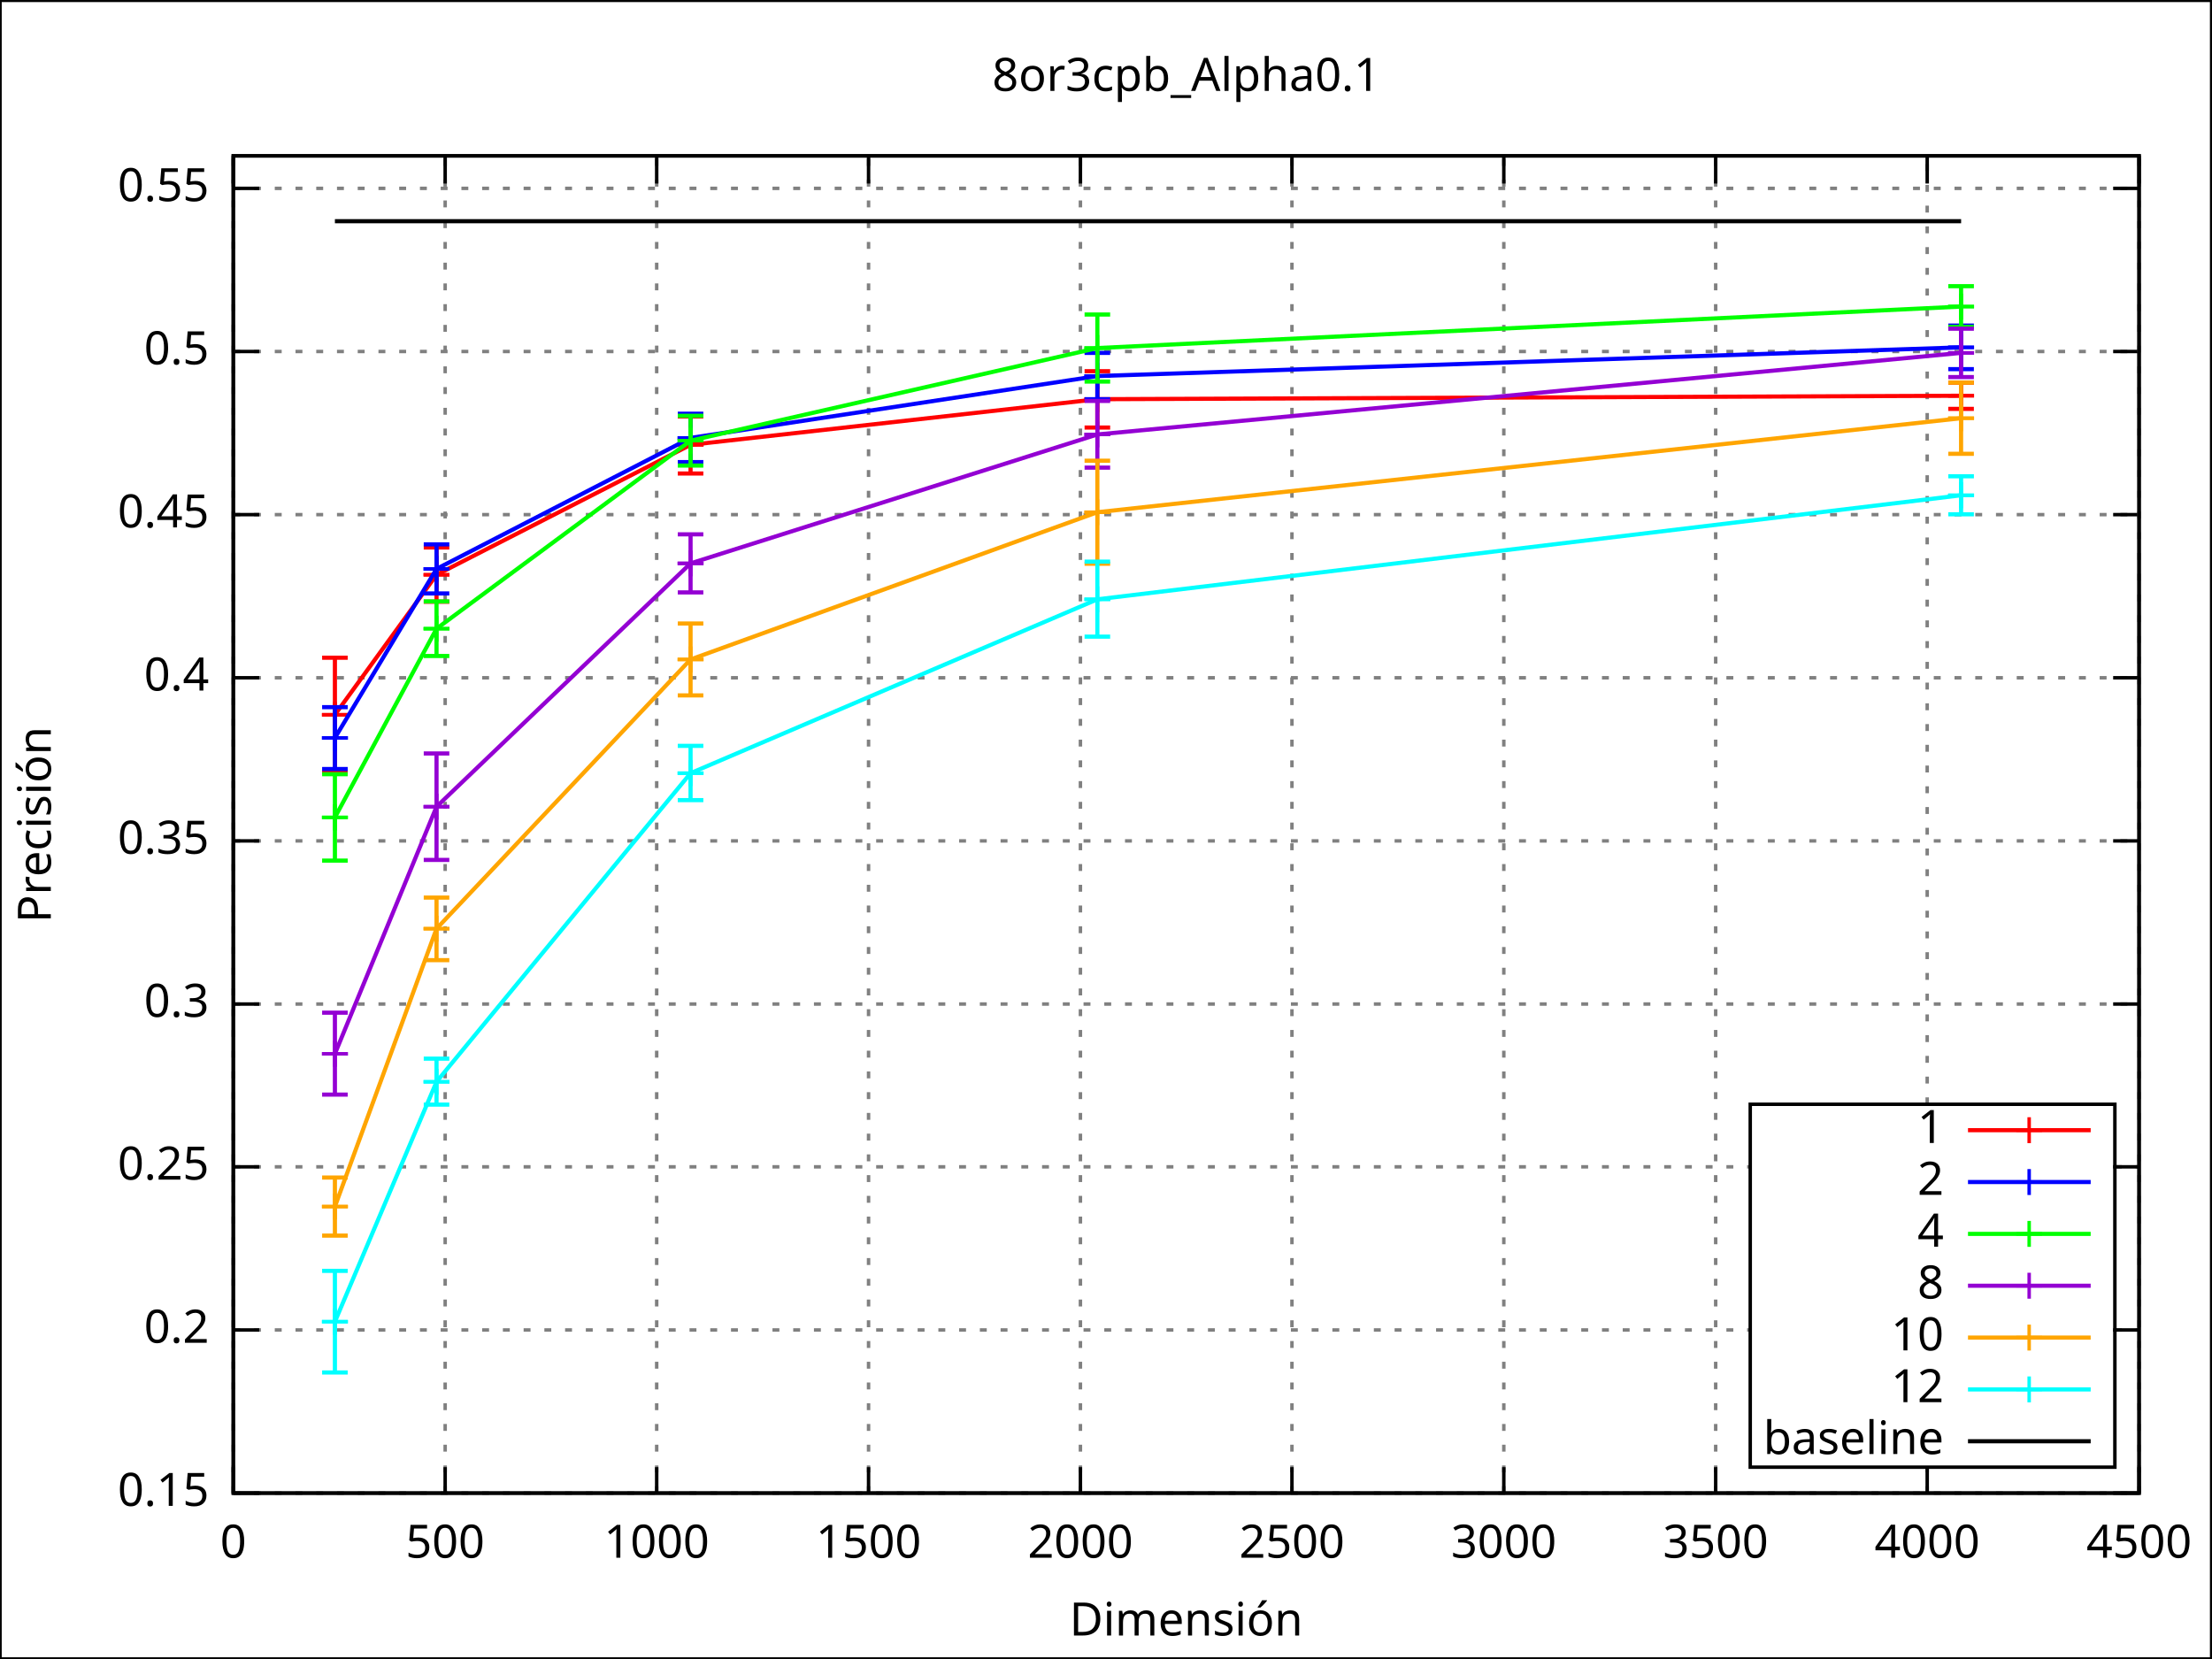
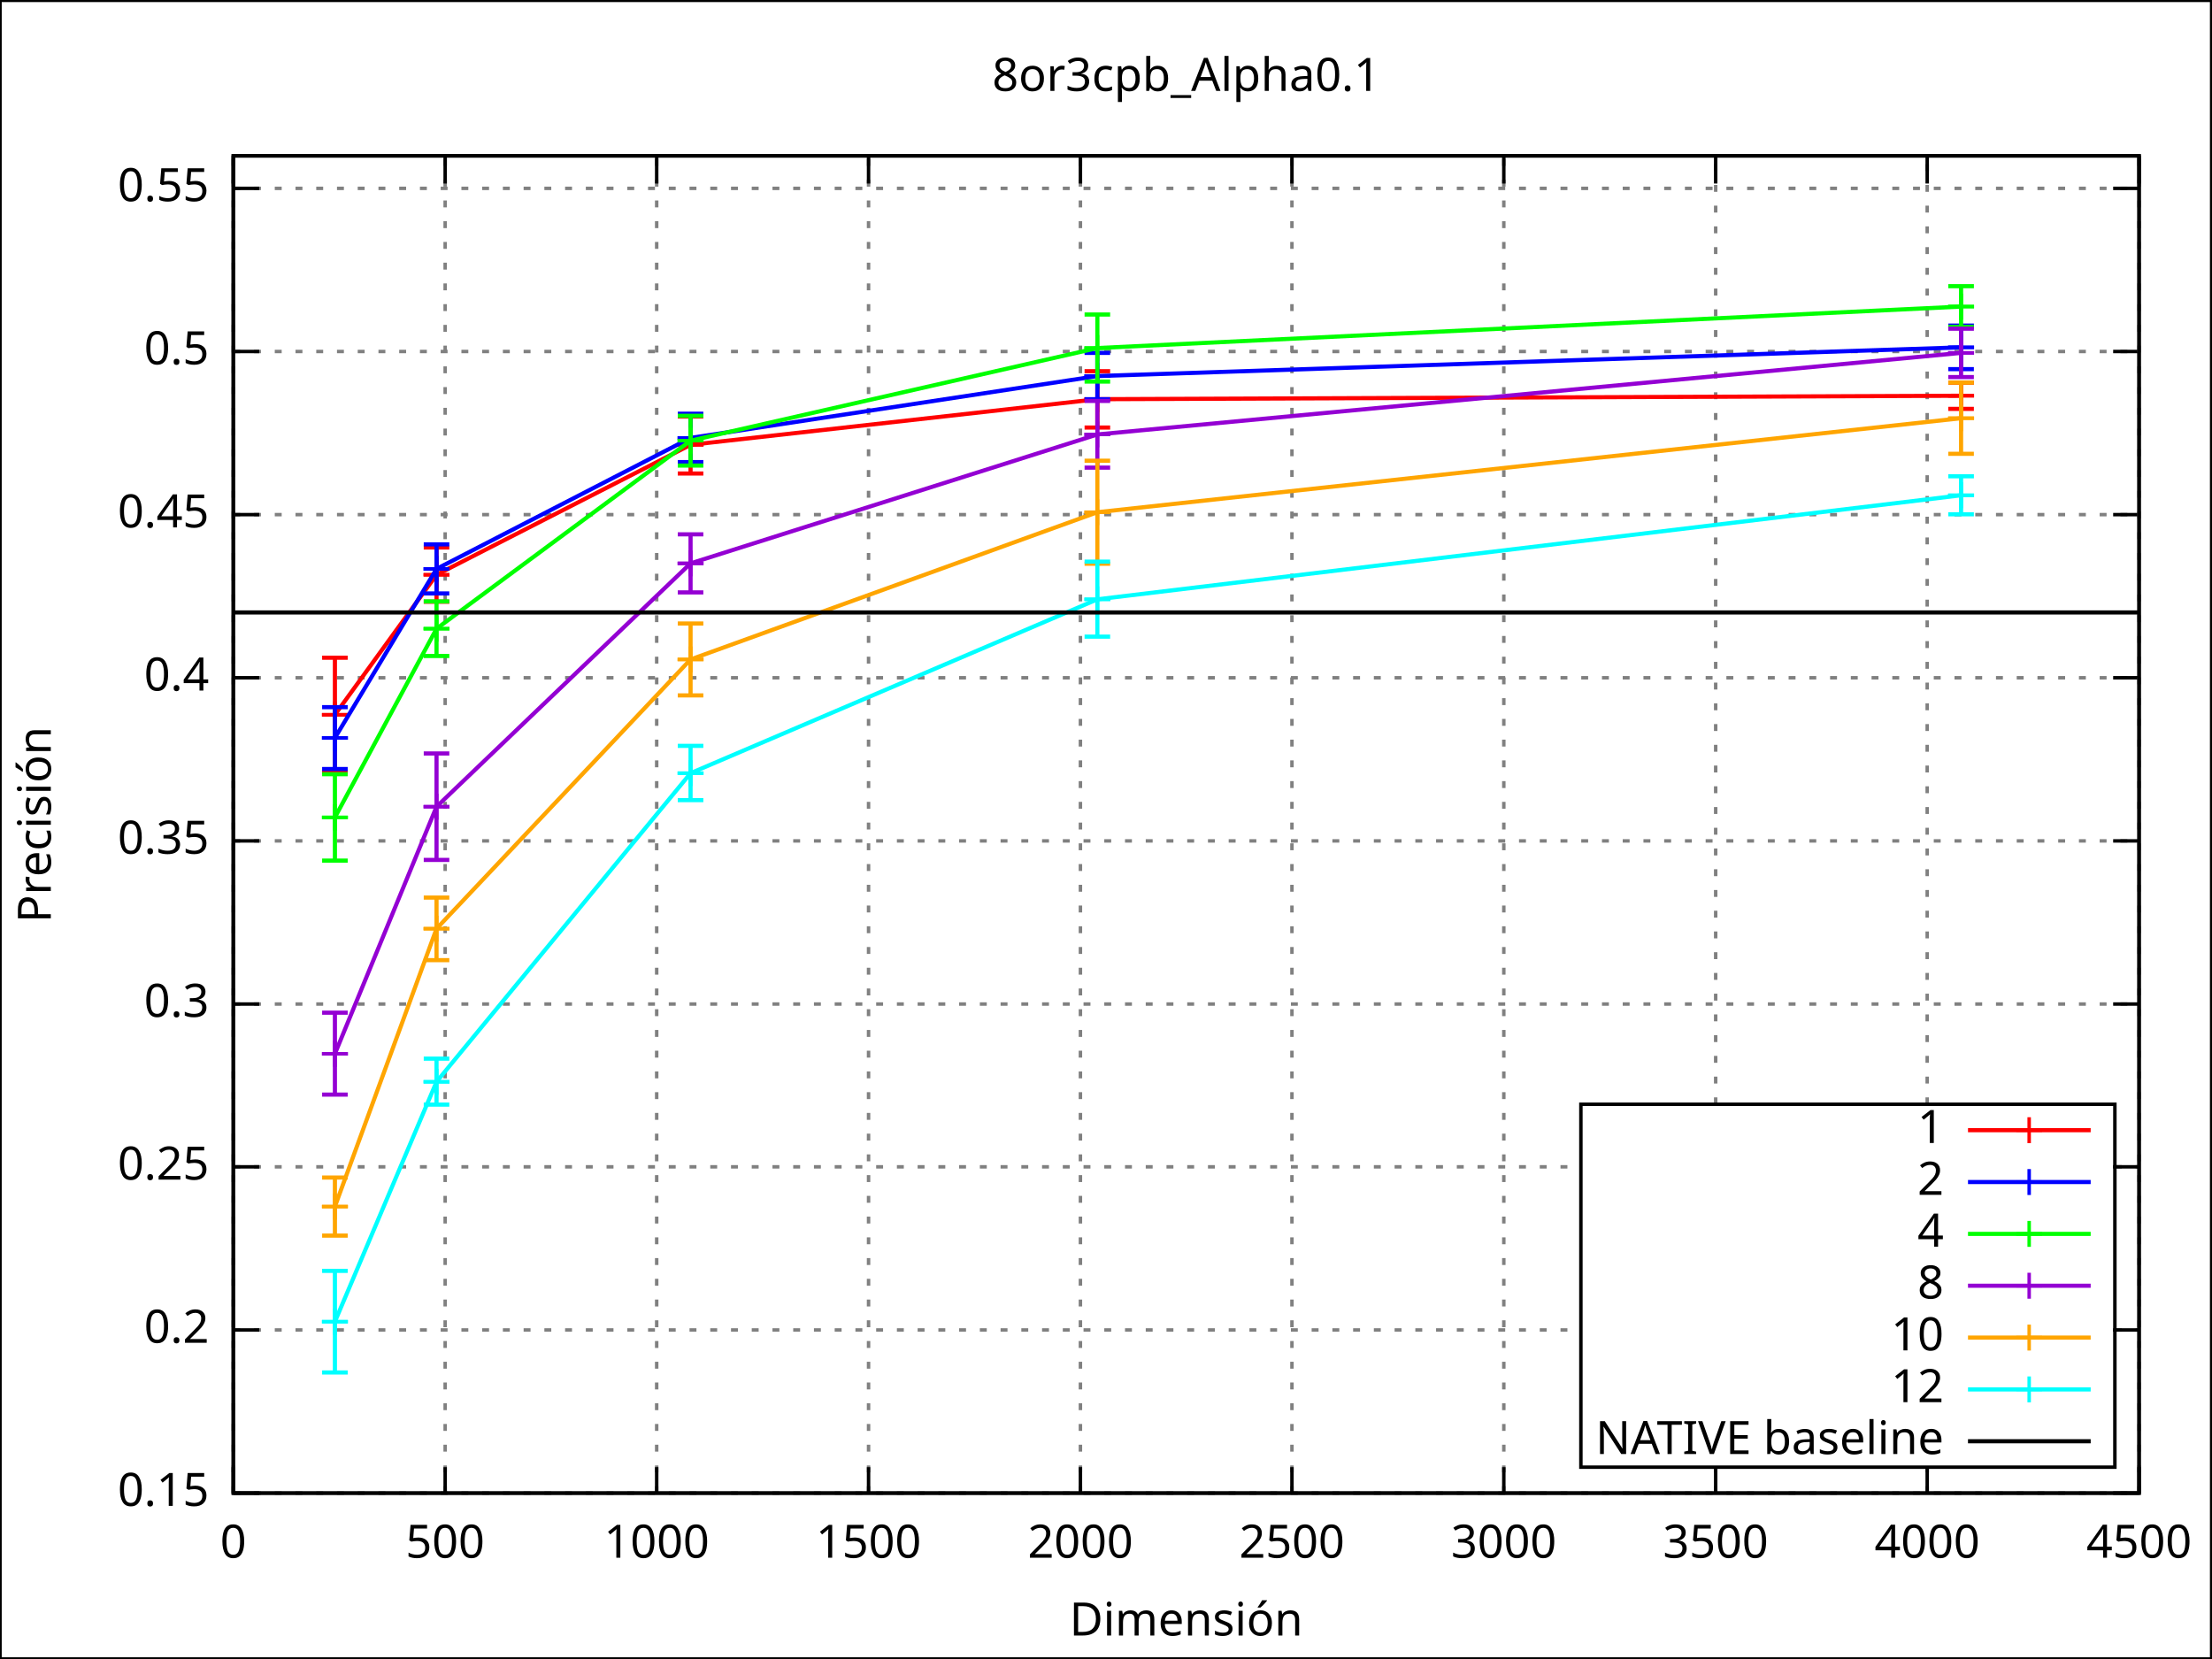
<svg xmlns="http://www.w3.org/2000/svg" xmlns:xlink="http://www.w3.org/1999/xlink" width="640" height="480" viewBox="0 0 640 480">
  <g id="gnuplot_canvas">
    <rect x="0" y="0" width="640" height="480" fill="none" />
    <defs>
      <circle id="gpDot" r="0.5" stroke-width="0.5" />
      <path id="gpPt0" stroke-width="0.267" stroke="currentColor" d="M-1,0 h2 M0,-1 v2" />
      <path id="gpPt1" stroke-width="0.267" stroke="currentColor" d="M-1,-1 L1,1 M1,-1 L-1,1" />
      <path id="gpPt2" stroke-width="0.267" stroke="currentColor" d="M-1,0 L1,0 M0,-1 L0,1 M-1,-1 L1,1 M-1,1 L1,-1" />
      <rect id="gpPt3" stroke-width="0.267" stroke="currentColor" x="-1" y="-1" width="2" height="2" />
      <rect id="gpPt4" stroke-width="0.267" stroke="currentColor" fill="currentColor" x="-1" y="-1" width="2" height="2" />
      <circle id="gpPt5" stroke-width="0.267" stroke="currentColor" cx="0" cy="0" r="1" />
      <use xlink:href="#gpPt5" id="gpPt6" fill="currentColor" stroke="none" />
      <path id="gpPt7" stroke-width="0.267" stroke="currentColor" d="M0,-1.33 L-1.33,0.67 L1.33,0.67 z" />
      <use xlink:href="#gpPt7" id="gpPt8" fill="currentColor" stroke="none" />
      <use xlink:href="#gpPt7" id="gpPt9" stroke="currentColor" transform="rotate(180)" />
      <use xlink:href="#gpPt9" id="gpPt10" fill="currentColor" stroke="none" />
      <use xlink:href="#gpPt3" id="gpPt11" stroke="currentColor" transform="rotate(45)" />
      <use xlink:href="#gpPt11" id="gpPt12" fill="currentColor" stroke="none" />
    </defs>
    <g style="fill:none; color:white; stroke:currentColor; stroke-width:1.00; stroke-linecap:butt; stroke-linejoin:miter">
</g>
    <g style="fill:none; color:black; stroke:currentColor; stroke-width:1.00; stroke-linecap:butt; stroke-linejoin:miter">
      <g style="stroke:none; shape-rendering:crispEdges">
        <polygon fill="rgb(255, 255, 255)" points="0.0,480.0 639.9,480.0 639.9,0.1 0.0,0.1 " />
      </g>
      <path stroke="black" d="M0.0,480.0 L0.0,0.1 L639.9,0.1 L639.9,480.0 L0.0,480.0  h0.01" />
    </g>
    <g style="fill:none; color:gray; stroke:currentColor; stroke-width:1.00; stroke-linecap:butt; stroke-linejoin:miter">
      <path stroke="gray" stroke-dasharray=" 2,4" class="gridline" d="M67.5,432.0 L618.9,432.0  h0.01" />
    </g>
    <g style="fill:none; color:black; stroke:currentColor; stroke-width:1.00; stroke-linecap:butt; stroke-linejoin:miter">
      <path stroke="black" d="M67.5,432.0 L75.0,432.0 M618.9,432.0 L611.4,432.0  h0.01" />
      <g transform="translate(60.5,435.7)" style="stroke:none; fill:black; font-family:Verdana; font-size:10.00pt; text-anchor:end">
        <text> 0.15</text>
      </g>
    </g>
    <g style="fill:none; color:gray; stroke:currentColor; stroke-width:1.00; stroke-linecap:butt; stroke-linejoin:miter">
-       <path stroke="gray" stroke-dasharray=" 2,4" class="gridline" d="M67.5,384.8 L506.4,384.8 M611.9,384.8 L618.9,384.8  h0.01" />
+       <path stroke="gray" stroke-dasharray=" 2,4" class="gridline" d="M67.5,384.8 L457.4,384.8 M611.9,384.8 L618.9,384.8  h0.01" />
    </g>
    <g style="fill:none; color:black; stroke:currentColor; stroke-width:1.00; stroke-linecap:butt; stroke-linejoin:miter">
      <path stroke="black" d="M67.5,384.8 L75.0,384.8 M618.9,384.8 L611.4,384.8  h0.01" />
      <g transform="translate(60.5,388.5)" style="stroke:none; fill:black; font-family:Verdana; font-size:10.00pt; text-anchor:end">
        <text> 0.2</text>
      </g>
    </g>
    <g style="fill:none; color:gray; stroke:currentColor; stroke-width:1.00; stroke-linecap:butt; stroke-linejoin:miter">
-       <path stroke="gray" stroke-dasharray=" 2,4" class="gridline" d="M67.5,337.6 L506.4,337.6 M611.9,337.6 L618.9,337.6  h0.01" />
+       <path stroke="gray" stroke-dasharray=" 2,4" class="gridline" d="M67.5,337.6 L457.4,337.6 M611.9,337.6 L618.9,337.6  h0.01" />
    </g>
    <g style="fill:none; color:black; stroke:currentColor; stroke-width:1.00; stroke-linecap:butt; stroke-linejoin:miter">
      <path stroke="black" d="M67.5,337.6 L75.0,337.6 M618.9,337.6 L611.4,337.6  h0.01" />
      <g transform="translate(60.5,341.3)" style="stroke:none; fill:black; font-family:Verdana; font-size:10.00pt; text-anchor:end">
        <text> 0.25</text>
      </g>
    </g>
    <g style="fill:none; color:gray; stroke:currentColor; stroke-width:1.00; stroke-linecap:butt; stroke-linejoin:miter">
      <path stroke="gray" stroke-dasharray=" 2,4" class="gridline" d="M67.5,290.5 L618.9,290.5  h0.01" />
    </g>
    <g style="fill:none; color:black; stroke:currentColor; stroke-width:1.00; stroke-linecap:butt; stroke-linejoin:miter">
      <path stroke="black" d="M67.5,290.5 L75.0,290.5 M618.9,290.5 L611.4,290.5  h0.01" />
      <g transform="translate(60.5,294.2)" style="stroke:none; fill:black; font-family:Verdana; font-size:10.00pt; text-anchor:end">
        <text> 0.3</text>
      </g>
    </g>
    <g style="fill:none; color:gray; stroke:currentColor; stroke-width:1.00; stroke-linecap:butt; stroke-linejoin:miter">
      <path stroke="gray" stroke-dasharray=" 2,4" class="gridline" d="M67.5,243.3 L618.9,243.3  h0.01" />
    </g>
    <g style="fill:none; color:black; stroke:currentColor; stroke-width:1.00; stroke-linecap:butt; stroke-linejoin:miter">
      <path stroke="black" d="M67.5,243.3 L75.0,243.3 M618.9,243.3 L611.4,243.3  h0.01" />
      <g transform="translate(60.5,247.0)" style="stroke:none; fill:black; font-family:Verdana; font-size:10.00pt; text-anchor:end">
        <text> 0.35</text>
      </g>
    </g>
    <g style="fill:none; color:gray; stroke:currentColor; stroke-width:1.00; stroke-linecap:butt; stroke-linejoin:miter">
      <path stroke="gray" stroke-dasharray=" 2,4" class="gridline" d="M67.5,196.1 L618.9,196.1  h0.01" />
    </g>
    <g style="fill:none; color:black; stroke:currentColor; stroke-width:1.00; stroke-linecap:butt; stroke-linejoin:miter">
      <path stroke="black" d="M67.5,196.1 L75.0,196.1 M618.9,196.1 L611.4,196.1  h0.01" />
      <g transform="translate(60.5,199.8)" style="stroke:none; fill:black; font-family:Verdana; font-size:10.00pt; text-anchor:end">
        <text> 0.4</text>
      </g>
    </g>
    <g style="fill:none; color:gray; stroke:currentColor; stroke-width:1.00; stroke-linecap:butt; stroke-linejoin:miter">
      <path stroke="gray" stroke-dasharray=" 2,4" class="gridline" d="M67.5,148.9 L618.9,148.9  h0.01" />
    </g>
    <g style="fill:none; color:black; stroke:currentColor; stroke-width:1.00; stroke-linecap:butt; stroke-linejoin:miter">
      <path stroke="black" d="M67.5,148.9 L75.0,148.9 M618.9,148.9 L611.4,148.9  h0.01" />
      <g transform="translate(60.5,152.6)" style="stroke:none; fill:black; font-family:Verdana; font-size:10.00pt; text-anchor:end">
        <text> 0.45</text>
      </g>
    </g>
    <g style="fill:none; color:gray; stroke:currentColor; stroke-width:1.00; stroke-linecap:butt; stroke-linejoin:miter">
      <path stroke="gray" stroke-dasharray=" 2,4" class="gridline" d="M67.5,101.7 L618.9,101.7  h0.01" />
    </g>
    <g style="fill:none; color:black; stroke:currentColor; stroke-width:1.00; stroke-linecap:butt; stroke-linejoin:miter">
      <path stroke="black" d="M67.5,101.7 L75.0,101.7 M618.9,101.7 L611.4,101.7  h0.01" />
      <g transform="translate(60.5,105.4)" style="stroke:none; fill:black; font-family:Verdana; font-size:10.00pt; text-anchor:end">
        <text> 0.5</text>
      </g>
    </g>
    <g style="fill:none; color:gray; stroke:currentColor; stroke-width:1.00; stroke-linecap:butt; stroke-linejoin:miter">
      <path stroke="gray" stroke-dasharray=" 2,4" class="gridline" d="M67.5,54.5 L618.9,54.5  h0.01" />
    </g>
    <g style="fill:none; color:black; stroke:currentColor; stroke-width:1.00; stroke-linecap:butt; stroke-linejoin:miter">
      <path stroke="black" d="M67.5,54.5 L75.0,54.5 M618.9,54.5 L611.4,54.5  h0.01" />
      <g transform="translate(60.5,58.2)" style="stroke:none; fill:black; font-family:Verdana; font-size:10.00pt; text-anchor:end">
        <text> 0.55</text>
      </g>
    </g>
    <g style="fill:none; color:gray; stroke:currentColor; stroke-width:1.00; stroke-linecap:butt; stroke-linejoin:miter">
      <path stroke="gray" stroke-dasharray=" 2,4" class="gridline" d="M67.5,432.0 L67.5,45.1  h0.01" />
    </g>
    <g style="fill:none; color:black; stroke:currentColor; stroke-width:1.00; stroke-linecap:butt; stroke-linejoin:miter">
      <path stroke="black" d="M67.5,432.0 L67.5,424.5 M67.5,45.1 L67.5,52.6  h0.01" />
      <g transform="translate(67.5,450.7)" style="stroke:none; fill:black; font-family:Verdana; font-size:10.00pt; text-anchor:middle">
        <text> 0</text>
      </g>
    </g>
    <g style="fill:none; color:gray; stroke:currentColor; stroke-width:1.00; stroke-linecap:butt; stroke-linejoin:miter">
      <path stroke="gray" stroke-dasharray=" 2,4" class="gridline" d="M128.8,432.0 L128.8,45.1  h0.01" />
    </g>
    <g style="fill:none; color:black; stroke:currentColor; stroke-width:1.00; stroke-linecap:butt; stroke-linejoin:miter">
      <path stroke="black" d="M128.8,432.0 L128.8,424.5 M128.8,45.1 L128.8,52.6  h0.01" />
      <g transform="translate(128.8,450.7)" style="stroke:none; fill:black; font-family:Verdana; font-size:10.00pt; text-anchor:middle">
        <text> 500</text>
      </g>
    </g>
    <g style="fill:none; color:gray; stroke:currentColor; stroke-width:1.00; stroke-linecap:butt; stroke-linejoin:miter">
      <path stroke="gray" stroke-dasharray=" 2,4" class="gridline" d="M190.0,432.0 L190.0,45.1  h0.01" />
    </g>
    <g style="fill:none; color:black; stroke:currentColor; stroke-width:1.00; stroke-linecap:butt; stroke-linejoin:miter">
      <path stroke="black" d="M190.0,432.0 L190.0,424.5 M190.0,45.1 L190.0,52.6  h0.01" />
      <g transform="translate(190.0,450.7)" style="stroke:none; fill:black; font-family:Verdana; font-size:10.00pt; text-anchor:middle">
        <text> 1000</text>
      </g>
    </g>
    <g style="fill:none; color:gray; stroke:currentColor; stroke-width:1.00; stroke-linecap:butt; stroke-linejoin:miter">
      <path stroke="gray" stroke-dasharray=" 2,4" class="gridline" d="M251.3,432.0 L251.3,45.1  h0.01" />
    </g>
    <g style="fill:none; color:black; stroke:currentColor; stroke-width:1.00; stroke-linecap:butt; stroke-linejoin:miter">
      <path stroke="black" d="M251.3,432.0 L251.3,424.5 M251.3,45.1 L251.3,52.6  h0.01" />
      <g transform="translate(251.3,450.7)" style="stroke:none; fill:black; font-family:Verdana; font-size:10.00pt; text-anchor:middle">
        <text> 1500</text>
      </g>
    </g>
    <g style="fill:none; color:gray; stroke:currentColor; stroke-width:1.00; stroke-linecap:butt; stroke-linejoin:miter">
      <path stroke="gray" stroke-dasharray=" 2,4" class="gridline" d="M312.6,432.0 L312.6,45.1  h0.01" />
    </g>
    <g style="fill:none; color:black; stroke:currentColor; stroke-width:1.00; stroke-linecap:butt; stroke-linejoin:miter">
      <path stroke="black" d="M312.6,432.0 L312.6,424.5 M312.6,45.1 L312.6,52.6  h0.01" />
      <g transform="translate(312.6,450.7)" style="stroke:none; fill:black; font-family:Verdana; font-size:10.00pt; text-anchor:middle">
        <text> 2000</text>
      </g>
    </g>
    <g style="fill:none; color:gray; stroke:currentColor; stroke-width:1.00; stroke-linecap:butt; stroke-linejoin:miter">
      <path stroke="gray" stroke-dasharray=" 2,4" class="gridline" d="M373.8,432.0 L373.8,45.1  h0.01" />
    </g>
    <g style="fill:none; color:black; stroke:currentColor; stroke-width:1.00; stroke-linecap:butt; stroke-linejoin:miter">
      <path stroke="black" d="M373.8,432.0 L373.8,424.5 M373.8,45.1 L373.8,52.6  h0.01" />
      <g transform="translate(373.8,450.7)" style="stroke:none; fill:black; font-family:Verdana; font-size:10.00pt; text-anchor:middle">
        <text> 2500</text>
      </g>
    </g>
    <g style="fill:none; color:gray; stroke:currentColor; stroke-width:1.00; stroke-linecap:butt; stroke-linejoin:miter">
      <path stroke="gray" stroke-dasharray=" 2,4" class="gridline" d="M435.1,432.0 L435.1,45.1  h0.01" />
    </g>
    <g style="fill:none; color:black; stroke:currentColor; stroke-width:1.00; stroke-linecap:butt; stroke-linejoin:miter">
      <path stroke="black" d="M435.1,432.0 L435.1,424.5 M435.1,45.1 L435.1,52.6  h0.01" />
      <g transform="translate(435.1,450.7)" style="stroke:none; fill:black; font-family:Verdana; font-size:10.00pt; text-anchor:middle">
        <text> 3000</text>
      </g>
    </g>
    <g style="fill:none; color:gray; stroke:currentColor; stroke-width:1.00; stroke-linecap:butt; stroke-linejoin:miter">
-       <path stroke="gray" stroke-dasharray=" 2,4" class="gridline" d="M496.4,432.0 L496.4,45.1  h0.01" />
+       <path stroke="gray" stroke-dasharray=" 2,4" class="gridline" d="M496.4,432.0 L496.4,424.5 M496.4,319.5 L496.4,45.1  h0.01" />
    </g>
    <g style="fill:none; color:black; stroke:currentColor; stroke-width:1.00; stroke-linecap:butt; stroke-linejoin:miter">
      <path stroke="black" d="M496.4,432.0 L496.4,424.5 M496.4,45.1 L496.4,52.6  h0.01" />
      <g transform="translate(496.4,450.7)" style="stroke:none; fill:black; font-family:Verdana; font-size:10.00pt; text-anchor:middle">
        <text> 3500</text>
      </g>
    </g>
    <g style="fill:none; color:gray; stroke:currentColor; stroke-width:1.00; stroke-linecap:butt; stroke-linejoin:miter">
      <path stroke="gray" stroke-dasharray=" 2,4" class="gridline" d="M557.6,432.0 L557.6,424.5 M557.6,319.5 L557.6,45.1  h0.01" />
    </g>
    <g style="fill:none; color:black; stroke:currentColor; stroke-width:1.00; stroke-linecap:butt; stroke-linejoin:miter">
      <path stroke="black" d="M557.6,432.0 L557.6,424.5 M557.6,45.1 L557.6,52.6  h0.01" />
      <g transform="translate(557.6,450.7)" style="stroke:none; fill:black; font-family:Verdana; font-size:10.00pt; text-anchor:middle">
        <text> 4000</text>
      </g>
    </g>
    <g style="fill:none; color:gray; stroke:currentColor; stroke-width:1.00; stroke-linecap:butt; stroke-linejoin:miter">
      <path stroke="gray" stroke-dasharray=" 2,4" class="gridline" d="M618.9,432.0 L618.9,45.1  h0.01" />
    </g>
    <g style="fill:none; color:black; stroke:currentColor; stroke-width:1.00; stroke-linecap:butt; stroke-linejoin:miter">
      <path stroke="black" d="M618.9,432.0 L618.9,424.5 M618.9,45.1 L618.9,52.6  h0.01" />
      <g transform="translate(618.9,450.7)" style="stroke:none; fill:black; font-family:Verdana; font-size:10.00pt; text-anchor:middle">
        <text> 4500</text>
      </g>
      <path stroke="black" d="M67.5,45.1 L67.5,432.0 L618.9,432.0 L618.9,45.1 L67.5,45.1 Z  h0.01" />
      <g transform="translate(14.7,238.6) rotate(270)" style="stroke:none; fill:black; font-family:Verdana; font-size:10.00pt; text-anchor:middle">
        <text>Precisión</text>
      </g>
      <g transform="translate(343.2,473.2)" style="stroke:none; fill:black; font-family:Verdana; font-size:10.00pt; text-anchor:middle">
        <text>Dimensión</text>
      </g>
      <g transform="translate(343.2,26.3)" style="stroke:none; fill:black; font-family:Verdana; font-size:10.00pt; text-anchor:middle">
        <text>8or3cpb_Alpha0.1</text>
      </g>
-       <path stroke="black" d="M506.4,424.5 L506.4,319.5 L611.9,319.5 L611.9,424.5 L506.4,424.5 Z  h0.01" />
+       <path stroke="black" d="M457.4,424.5 L457.4,319.5 L611.9,319.5 L611.9,424.5 L457.4,424.5 Z  h0.01" />
    </g>
    <g id="gnuplot_plot_1">
      <g style="fill:none; color:white; stroke:black; stroke-width:1.20; stroke-linecap:butt; stroke-linejoin:miter">
</g>
      <g style="fill:none; color:red; stroke:currentColor; stroke-width:1.20; stroke-linecap:butt; stroke-linejoin:miter">
        <g transform="translate(562.4,330.7)" style="stroke:none; fill:black; font-family:Verdana; font-size:10.00pt; text-anchor:end">
          <text>1</text>
        </g>
        <path stroke="rgb(255,   0,   0)" d="M569.4,327.0 L604.9,327.0 M96.9,206.8 L126.3,166.3 L199.8,128.7 L317.5,115.5 L567.4,114.5  h0.01" />
        <use xlink:href="#gpPt0" transform="translate(96.9,206.8) scale(3.75)" color="rgb(255,   0,   0)" />
        <use xlink:href="#gpPt0" transform="translate(126.3,166.3) scale(3.75)" color="rgb(255,   0,   0)" />
        <use xlink:href="#gpPt0" transform="translate(199.8,128.7) scale(3.75)" color="rgb(255,   0,   0)" />
        <use xlink:href="#gpPt0" transform="translate(317.5,115.5) scale(3.75)" color="rgb(255,   0,   0)" />
        <use xlink:href="#gpPt0" transform="translate(567.4,114.5) scale(3.75)" color="rgb(255,   0,   0)" />
        <use xlink:href="#gpPt0" transform="translate(587.1,327.0) scale(3.75)" color="rgb(255,   0,   0)" />
      </g>
    </g>
    <g id="gnuplot_plot_2">
      <g style="fill:none; color:red; stroke:currentColor; stroke-width:1.20; stroke-linecap:butt; stroke-linejoin:miter">
        <path stroke="rgb(255,   0,   0)" d="M96.9,223.4 L96.9,190.3 M93.2,223.4 L100.6,223.4 M93.2,190.3 L100.6,190.3 M126.3,174.1 L126.3,158.4    M122.6,174.1 L130.0,174.1 M122.6,158.4 L130.0,158.4 M199.8,137.0 L199.8,120.5 M196.1,137.0 L203.5,137.0    M196.1,120.5 L203.5,120.5 M317.5,123.7 L317.5,107.4 M313.8,123.7 L321.2,123.7 M313.8,107.4 L321.2,107.4    M567.4,118.3 L567.4,110.7 M563.7,118.3 L571.1,118.3 M563.7,110.7 L571.1,110.7  h0.01" />
        <use xlink:href="#gpPt0" transform="translate(96.9,206.8) scale(3.75)" color="rgb(255,   0,   0)" />
        <use xlink:href="#gpPt0" transform="translate(126.3,166.3) scale(3.75)" color="rgb(255,   0,   0)" />
        <use xlink:href="#gpPt0" transform="translate(199.8,128.7) scale(3.75)" color="rgb(255,   0,   0)" />
        <use xlink:href="#gpPt0" transform="translate(317.5,115.5) scale(3.75)" color="rgb(255,   0,   0)" />
        <use xlink:href="#gpPt0" transform="translate(567.4,114.5) scale(3.75)" color="rgb(255,   0,   0)" />
      </g>
    </g>
    <g id="gnuplot_plot_3">
      <g style="fill:none; color:red; stroke:currentColor; stroke-width:1.20; stroke-linecap:butt; stroke-linejoin:miter">
        <g transform="translate(562.4,345.7)" style="stroke:none; fill:black; font-family:Verdana; font-size:10.00pt; text-anchor:end">
          <text>2</text>
        </g>
        <path stroke="rgb(  0,   0, 255)" d="M569.4,342.0 L604.9,342.0 M96.9,213.5 L126.3,164.6 L199.8,126.7 L317.5,108.8 L567.4,100.5  h0.01" />
        <use xlink:href="#gpPt0" transform="translate(96.9,213.5) scale(3.75)" color="rgb(  0,   0, 255)" />
        <use xlink:href="#gpPt0" transform="translate(126.3,164.6) scale(3.75)" color="rgb(  0,   0, 255)" />
        <use xlink:href="#gpPt0" transform="translate(199.8,126.7) scale(3.75)" color="rgb(  0,   0, 255)" />
        <use xlink:href="#gpPt0" transform="translate(317.5,108.8) scale(3.75)" color="rgb(  0,   0, 255)" />
        <use xlink:href="#gpPt0" transform="translate(567.4,100.5) scale(3.75)" color="rgb(  0,   0, 255)" />
        <use xlink:href="#gpPt0" transform="translate(587.1,342.0) scale(3.75)" color="rgb(  0,   0, 255)" />
      </g>
    </g>
    <g id="gnuplot_plot_4">
      <g style="fill:none; color:red; stroke:currentColor; stroke-width:1.20; stroke-linecap:butt; stroke-linejoin:miter">
        <path stroke="rgb(  0,   0, 255)" d="M96.9,222.5 L96.9,204.6 M93.2,222.5 L100.6,222.5 M93.2,204.6 L100.6,204.6 M126.3,171.7 L126.3,157.5    M122.6,171.7 L130.0,171.7 M122.6,157.5 L130.0,157.5 M199.8,133.7 L199.8,119.7 M196.1,133.7 L203.5,133.7    M196.1,119.7 L203.5,119.7 M317.5,115.5 L317.5,102.1 M313.8,115.5 L321.2,115.5 M313.8,102.1 L321.2,102.1    M567.4,106.8 L567.4,94.2 M563.7,106.8 L571.1,106.8 M563.7,94.2 L571.1,94.2  h0.01" />
        <use xlink:href="#gpPt0" transform="translate(96.9,213.5) scale(3.75)" color="rgb(  0,   0, 255)" />
        <use xlink:href="#gpPt0" transform="translate(126.3,164.6) scale(3.75)" color="rgb(  0,   0, 255)" />
        <use xlink:href="#gpPt0" transform="translate(199.8,126.7) scale(3.75)" color="rgb(  0,   0, 255)" />
        <use xlink:href="#gpPt0" transform="translate(317.5,108.8) scale(3.75)" color="rgb(  0,   0, 255)" />
        <use xlink:href="#gpPt0" transform="translate(567.4,100.5) scale(3.75)" color="rgb(  0,   0, 255)" />
      </g>
    </g>
    <g id="gnuplot_plot_5">
      <g style="fill:none; color:red; stroke:currentColor; stroke-width:1.20; stroke-linecap:butt; stroke-linejoin:miter">
        <g transform="translate(562.4,360.7)" style="stroke:none; fill:black; font-family:Verdana; font-size:10.00pt; text-anchor:end">
          <text>4</text>
        </g>
        <path stroke="rgb(  0, 255,   0)" d="M569.4,357.0 L604.9,357.0 M96.9,236.5 L126.3,181.9 L199.8,127.5 L317.5,100.7 L567.4,88.7  h0.01" />
        <use xlink:href="#gpPt0" transform="translate(96.9,236.5) scale(3.75)" color="rgb(  0, 255,   0)" />
        <use xlink:href="#gpPt0" transform="translate(126.3,181.9) scale(3.75)" color="rgb(  0, 255,   0)" />
        <use xlink:href="#gpPt0" transform="translate(199.8,127.5) scale(3.75)" color="rgb(  0, 255,   0)" />
        <use xlink:href="#gpPt0" transform="translate(317.5,100.7) scale(3.75)" color="rgb(  0, 255,   0)" />
        <use xlink:href="#gpPt0" transform="translate(567.4,88.7) scale(3.75)" color="rgb(  0, 255,   0)" />
        <use xlink:href="#gpPt0" transform="translate(587.1,357.0) scale(3.75)" color="rgb(  0, 255,   0)" />
      </g>
    </g>
    <g id="gnuplot_plot_6">
      <g style="fill:none; color:red; stroke:currentColor; stroke-width:1.20; stroke-linecap:butt; stroke-linejoin:miter">
        <path stroke="rgb(  0, 255,   0)" d="M96.9,249.0 L96.9,224.0 M93.2,249.0 L100.6,249.0 M93.2,224.0 L100.6,224.0 M126.3,189.8 L126.3,174.0    M122.6,189.8 L130.0,189.8 M122.6,174.0 L130.0,174.0 M199.8,134.7 L199.8,120.3 M196.1,134.7 L203.5,134.7    M196.1,120.3 L203.5,120.3 M317.5,110.4 L317.5,91.0 M313.8,110.4 L321.2,110.4 M313.8,91.0 L321.2,91.0    M567.4,94.6 L567.4,82.8 M563.7,94.6 L571.1,94.6 M563.7,82.8 L571.1,82.8  h0.01" />
        <use xlink:href="#gpPt0" transform="translate(96.9,236.5) scale(3.75)" color="rgb(  0, 255,   0)" />
        <use xlink:href="#gpPt0" transform="translate(126.3,181.9) scale(3.75)" color="rgb(  0, 255,   0)" />
        <use xlink:href="#gpPt0" transform="translate(199.8,127.5) scale(3.75)" color="rgb(  0, 255,   0)" />
        <use xlink:href="#gpPt0" transform="translate(317.5,100.7) scale(3.75)" color="rgb(  0, 255,   0)" />
        <use xlink:href="#gpPt0" transform="translate(567.4,88.7) scale(3.75)" color="rgb(  0, 255,   0)" />
      </g>
    </g>
    <g id="gnuplot_plot_7">
      <g style="fill:none; color:red; stroke:currentColor; stroke-width:1.20; stroke-linecap:butt; stroke-linejoin:miter">
        <g transform="translate(562.4,375.7)" style="stroke:none; fill:black; font-family:Verdana; font-size:10.00pt; text-anchor:end">
          <text>8</text>
        </g>
        <path stroke="rgb(148,   0, 211)" d="M569.4,372.0 L604.9,372.0 M96.9,304.9 L126.3,233.4 L199.8,163.0 L317.5,125.7 L567.4,102.1  h0.01" />
        <use xlink:href="#gpPt0" transform="translate(96.9,304.9) scale(3.75)" color="rgb(148,   0, 211)" />
        <use xlink:href="#gpPt0" transform="translate(126.3,233.4) scale(3.75)" color="rgb(148,   0, 211)" />
        <use xlink:href="#gpPt0" transform="translate(199.8,163.0) scale(3.75)" color="rgb(148,   0, 211)" />
        <use xlink:href="#gpPt0" transform="translate(317.5,125.7) scale(3.75)" color="rgb(148,   0, 211)" />
        <use xlink:href="#gpPt0" transform="translate(567.4,102.1) scale(3.75)" color="rgb(148,   0, 211)" />
        <use xlink:href="#gpPt0" transform="translate(587.1,372.0) scale(3.75)" color="rgb(148,   0, 211)" />
      </g>
    </g>
    <g id="gnuplot_plot_8">
      <g style="fill:none; color:red; stroke:currentColor; stroke-width:1.20; stroke-linecap:butt; stroke-linejoin:miter">
        <path stroke="rgb(148,   0, 211)" d="M96.9,316.7 L96.9,293.0 M93.2,316.7 L100.6,316.7 M93.2,293.0 L100.6,293.0 M126.3,248.8 L126.3,218.0    M122.6,248.8 L130.0,248.8 M122.6,218.0 L130.0,218.0 M199.8,171.4 L199.8,154.6 M196.1,171.4 L203.5,171.4    M196.1,154.6 L203.5,154.6 M317.5,135.3 L317.5,116.0 M313.8,135.3 L321.2,135.3 M313.8,116.0 L321.2,116.0    M567.4,109.1 L567.4,95.1 M563.7,109.1 L571.1,109.1 M563.7,95.1 L571.1,95.1  h0.01" />
        <use xlink:href="#gpPt0" transform="translate(96.9,304.9) scale(3.75)" color="rgb(148,   0, 211)" />
        <use xlink:href="#gpPt0" transform="translate(126.3,233.4) scale(3.75)" color="rgb(148,   0, 211)" />
        <use xlink:href="#gpPt0" transform="translate(199.8,163.0) scale(3.75)" color="rgb(148,   0, 211)" />
        <use xlink:href="#gpPt0" transform="translate(317.5,125.7) scale(3.75)" color="rgb(148,   0, 211)" />
        <use xlink:href="#gpPt0" transform="translate(567.4,102.1) scale(3.75)" color="rgb(148,   0, 211)" />
      </g>
    </g>
    <g id="gnuplot_plot_9">
      <g style="fill:none; color:red; stroke:currentColor; stroke-width:1.20; stroke-linecap:butt; stroke-linejoin:miter">
        <g transform="translate(562.4,390.7)" style="stroke:none; fill:black; font-family:Verdana; font-size:10.00pt; text-anchor:end">
          <text>10</text>
        </g>
        <path stroke="rgb(255, 165,   0)" d="M569.4,387.0 L604.9,387.0 M96.9,349.1 L126.3,268.7 L199.8,190.8 L317.5,148.2 L567.4,121.0  h0.01" />
        <use xlink:href="#gpPt0" transform="translate(96.9,349.1) scale(3.75)" color="rgb(255, 165,   0)" />
        <use xlink:href="#gpPt0" transform="translate(126.3,268.7) scale(3.75)" color="rgb(255, 165,   0)" />
        <use xlink:href="#gpPt0" transform="translate(199.8,190.8) scale(3.75)" color="rgb(255, 165,   0)" />
        <use xlink:href="#gpPt0" transform="translate(317.5,148.2) scale(3.75)" color="rgb(255, 165,   0)" />
        <use xlink:href="#gpPt0" transform="translate(567.4,121.0) scale(3.75)" color="rgb(255, 165,   0)" />
        <use xlink:href="#gpPt0" transform="translate(587.1,387.0) scale(3.75)" color="rgb(255, 165,   0)" />
      </g>
    </g>
    <g id="gnuplot_plot_10">
      <g style="fill:none; color:red; stroke:currentColor; stroke-width:1.20; stroke-linecap:butt; stroke-linejoin:miter">
        <path stroke="rgb(255, 165,   0)" d="M96.9,357.5 L96.9,340.7 M93.2,357.5 L100.6,357.5 M93.2,340.7 L100.6,340.7 M126.3,277.8 L126.3,259.7    M122.6,277.8 L130.0,277.8 M122.6,259.7 L130.0,259.7 M199.8,201.2 L199.8,180.4 M196.1,201.2 L203.5,201.2    M196.1,180.4 L203.5,180.4 M317.5,163.1 L317.5,133.3 M313.8,163.1 L321.2,163.1 M313.8,133.3 L321.2,133.3    M567.4,131.3 L567.4,110.7 M563.7,131.3 L571.1,131.3 M563.7,110.7 L571.1,110.7  h0.01" />
        <use xlink:href="#gpPt0" transform="translate(96.9,349.1) scale(3.75)" color="rgb(255, 165,   0)" />
        <use xlink:href="#gpPt0" transform="translate(126.3,268.7) scale(3.75)" color="rgb(255, 165,   0)" />
        <use xlink:href="#gpPt0" transform="translate(199.8,190.8) scale(3.75)" color="rgb(255, 165,   0)" />
        <use xlink:href="#gpPt0" transform="translate(317.5,148.2) scale(3.75)" color="rgb(255, 165,   0)" />
        <use xlink:href="#gpPt0" transform="translate(567.4,121.0) scale(3.75)" color="rgb(255, 165,   0)" />
      </g>
    </g>
    <g id="gnuplot_plot_11">
      <g style="fill:none; color:red; stroke:currentColor; stroke-width:1.20; stroke-linecap:butt; stroke-linejoin:miter">
        <g transform="translate(562.4,405.7)" style="stroke:none; fill:black; font-family:Verdana; font-size:10.00pt; text-anchor:end">
          <text>12</text>
        </g>
        <path stroke="rgb(  0, 255, 255)" d="M569.4,402.0 L604.9,402.0 M96.9,382.4 L126.3,313.0 L199.8,223.7 L317.5,173.4 L567.4,143.3  h0.01" />
        <use xlink:href="#gpPt0" transform="translate(96.9,382.4) scale(3.75)" color="rgb(  0, 255, 255)" />
        <use xlink:href="#gpPt0" transform="translate(126.3,313.0) scale(3.75)" color="rgb(  0, 255, 255)" />
        <use xlink:href="#gpPt0" transform="translate(199.8,223.7) scale(3.75)" color="rgb(  0, 255, 255)" />
        <use xlink:href="#gpPt0" transform="translate(317.5,173.4) scale(3.75)" color="rgb(  0, 255, 255)" />
        <use xlink:href="#gpPt0" transform="translate(567.4,143.3) scale(3.75)" color="rgb(  0, 255, 255)" />
        <use xlink:href="#gpPt0" transform="translate(587.1,402.0) scale(3.75)" color="rgb(  0, 255, 255)" />
      </g>
    </g>
    <g id="gnuplot_plot_12">
      <g style="fill:none; color:red; stroke:currentColor; stroke-width:1.20; stroke-linecap:butt; stroke-linejoin:miter">
        <path stroke="rgb(  0, 255, 255)" d="M96.9,397.1 L96.9,367.7 M93.2,397.1 L100.6,397.1 M93.2,367.7 L100.6,367.7 M126.3,319.6 L126.3,306.3    M122.6,319.6 L130.0,319.6 M122.6,306.3 L130.0,306.3 M199.8,231.5 L199.8,215.8 M196.1,231.5 L203.5,231.5    M196.1,215.8 L203.5,215.8 M317.5,184.2 L317.5,162.5 M313.8,184.2 L321.2,184.2 M313.8,162.5 L321.2,162.5    M567.4,148.8 L567.4,137.8 M563.7,148.8 L571.1,148.8 M563.7,137.8 L571.1,137.8  h0.01" />
        <use xlink:href="#gpPt0" transform="translate(96.9,382.4) scale(3.75)" color="rgb(  0, 255, 255)" />
        <use xlink:href="#gpPt0" transform="translate(126.3,313.0) scale(3.75)" color="rgb(  0, 255, 255)" />
        <use xlink:href="#gpPt0" transform="translate(199.8,223.7) scale(3.75)" color="rgb(  0, 255, 255)" />
        <use xlink:href="#gpPt0" transform="translate(317.5,173.4) scale(3.75)" color="rgb(  0, 255, 255)" />
        <use xlink:href="#gpPt0" transform="translate(567.4,143.3) scale(3.75)" color="rgb(  0, 255, 255)" />
      </g>
    </g>
    <g id="gnuplot_plot_13">
      <g style="fill:none; color:red; stroke:currentColor; stroke-width:1.20; stroke-linecap:butt; stroke-linejoin:miter">
        <g transform="translate(562.4,420.7)" style="stroke:none; fill:black; font-family:Verdana; font-size:10.00pt; text-anchor:end">
-           <text>baseline</text>
-         </g>
-         <path stroke="rgb(  0,   0,   0)" d="M569.4,417.0 L604.9,417.0 M96.9,64.0 L126.3,64.0 L199.8,64.0 L317.5,64.0 L567.4,64.0  h0.01" />
+           <text>NATIVE baseline</text>
+         </g>
+         <path stroke="rgb(  0,   0,   0)" d="M569.4,417.0 L604.9,417.0 M67.5,177.2 L618.9,177.2  h0.01" />
      </g>
    </g>
    <g style="fill:none; color:white; stroke:rgb(  0,   0,   0); stroke-width:1.00; stroke-linecap:butt; stroke-linejoin:miter">
</g>
    <g style="fill:none; color:black; stroke:currentColor; stroke-width:1.00; stroke-linecap:butt; stroke-linejoin:miter">
      <path stroke="black" d="M67.5,45.1 L67.5,432.0 L618.9,432.0 L618.9,45.1 L67.5,45.1 Z  h0.01" />
    </g>
  </g>
</svg>
